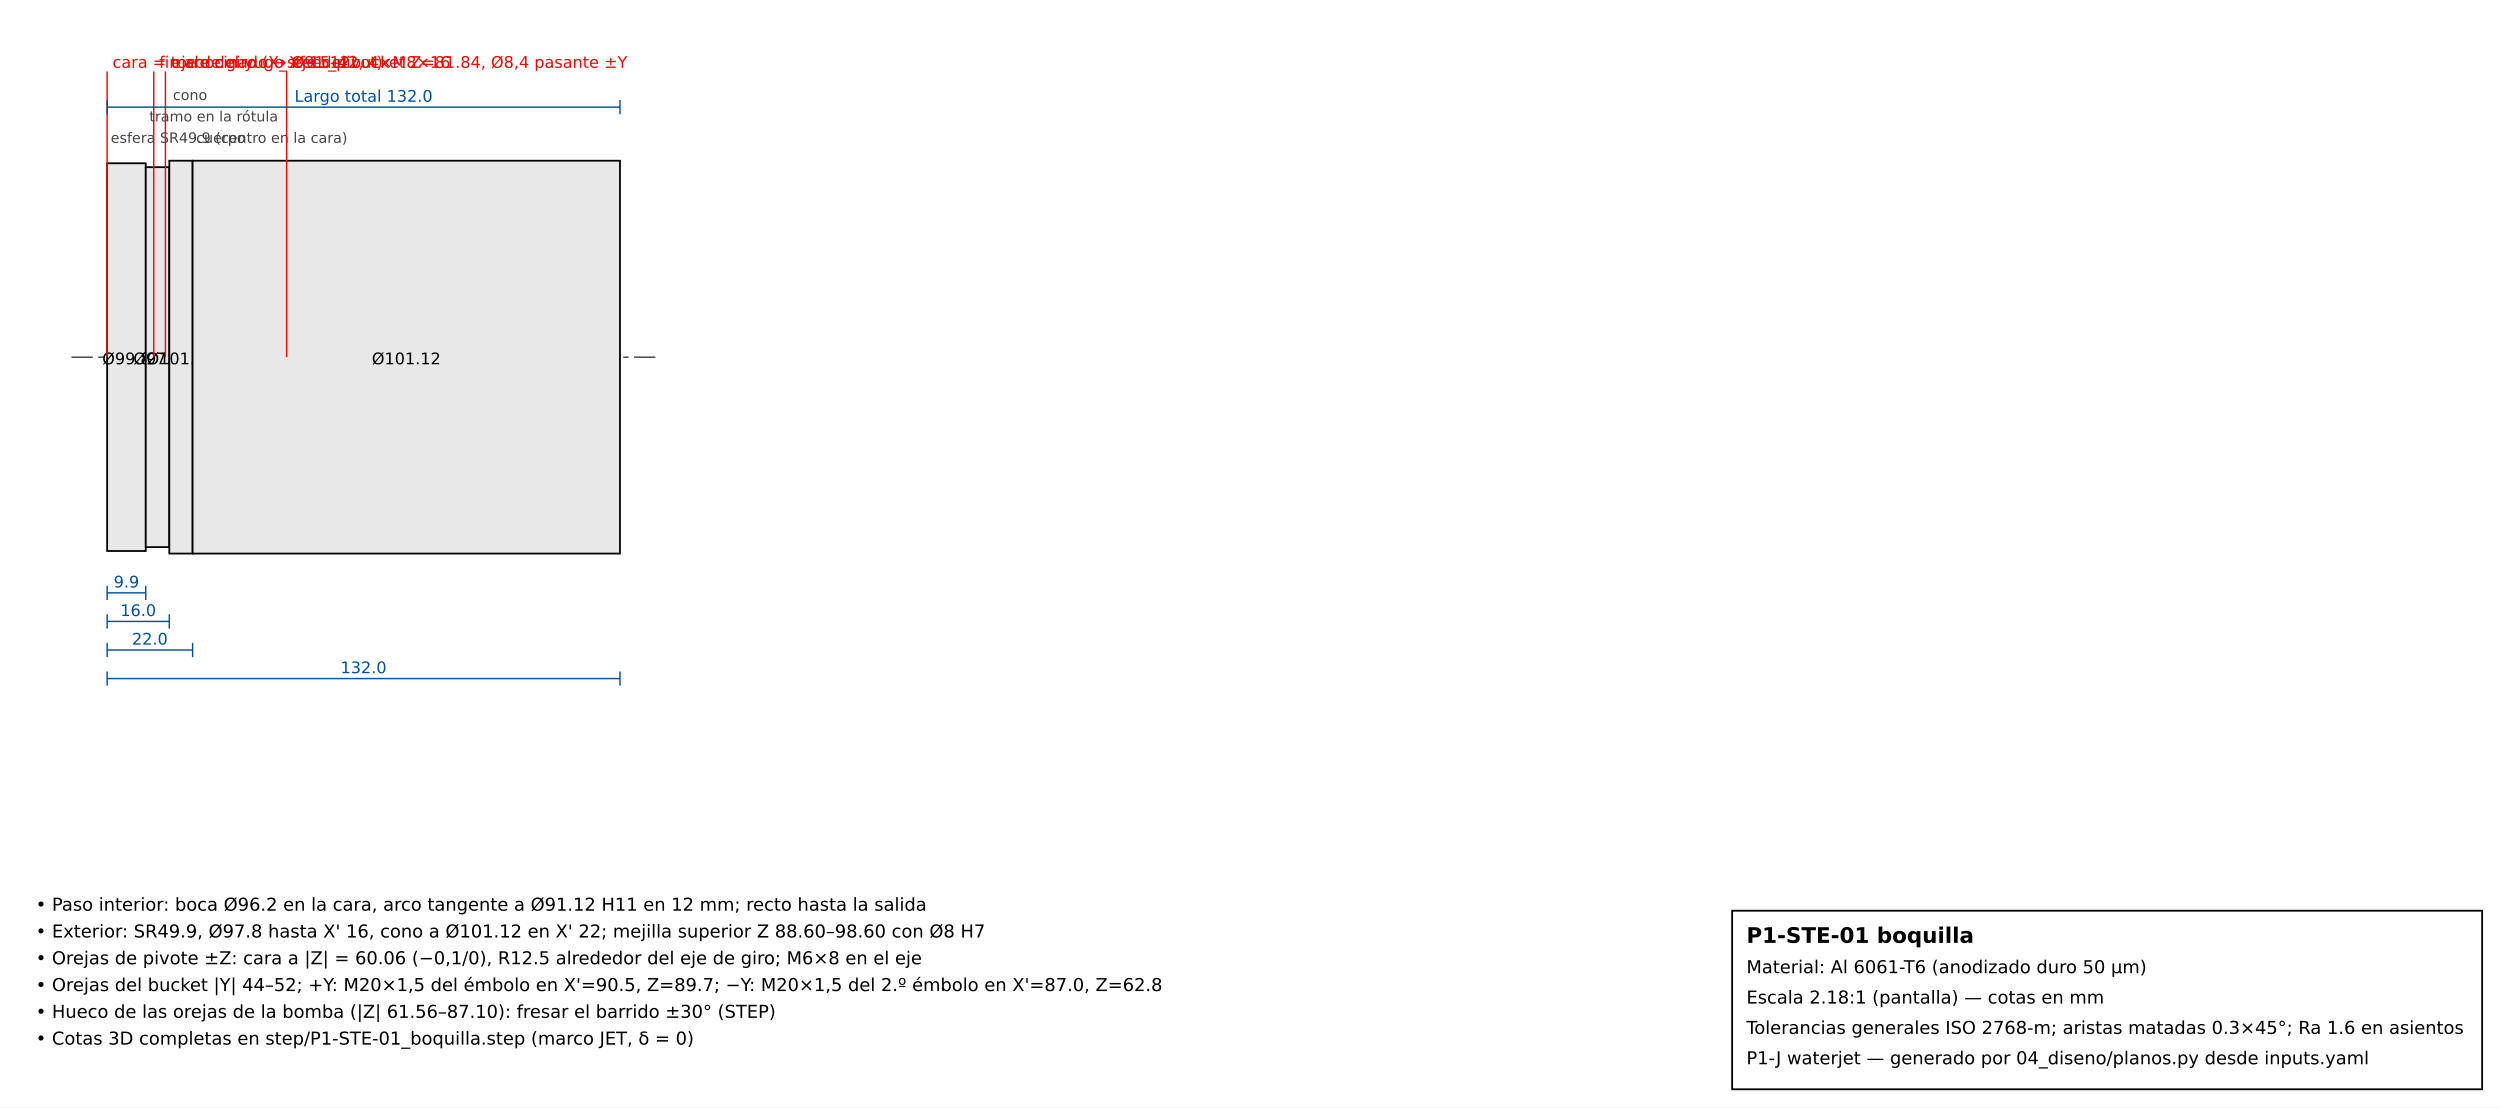
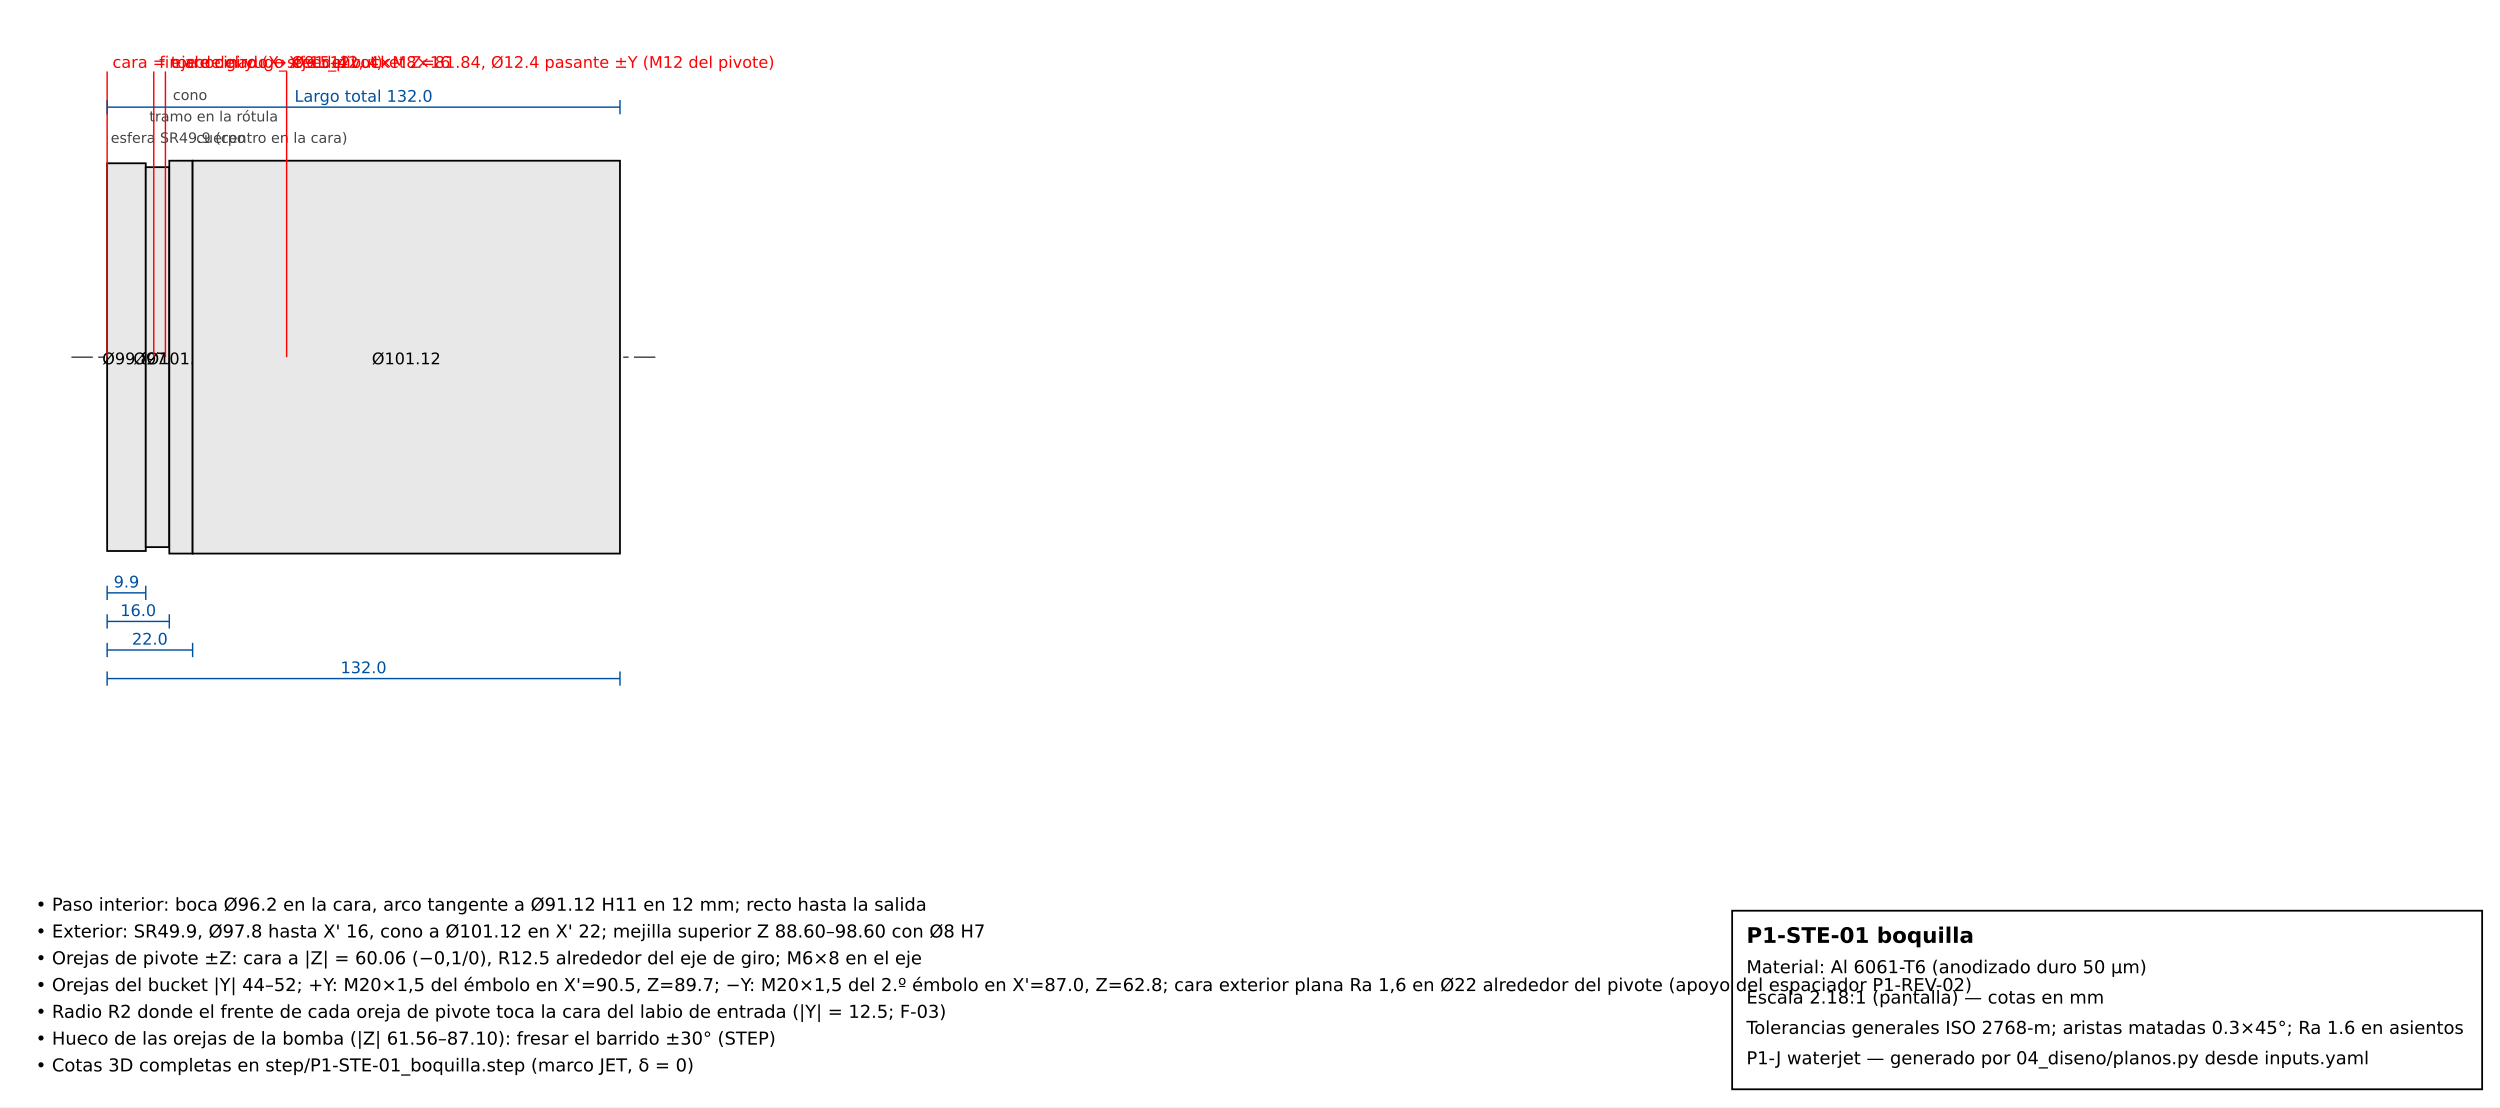
<svg xmlns="http://www.w3.org/2000/svg" baseProfile="full" height="620" version="1.1" width="1400">
  <defs />
  <rect fill="white" height="620" width="1400" x="0" y="0" />
  <line stroke="black" stroke-dasharray="12,3,3,3" stroke-width="0.6" x1="40" x2="367.184" y1="200" y2="200" />
  <rect fill="#e8e8e8" height="217.128" stroke="black" stroke-width="1" width="21.626" x="60" y="91.436" />
  <text font-family="DejaVu Sans" font-size="9" text-anchor="middle" x="70.813" y="204">Ø99.8</text>
  <line stroke="#0050a0" stroke-width="0.8" x1="60" x2="81.626" y1="332.0" y2="332.0" />
  <line stroke="#0050a0" stroke-width="0.8" x1="60" x2="60" y1="328.0" y2="336.0" />
  <line stroke="#0050a0" stroke-width="0.8" x1="81.626" x2="81.626" y1="328.0" y2="336.0" />
  <text fill="#0050a0" font-family="DejaVu Sans" font-size="9" text-anchor="middle" x="70.813" y="329.0">9.9</text>
  <text fill="#444" font-family="DejaVu Sans" font-size="8" x="62" y="80.0">esfera SR49.9 (centro en la cara)</text>
  <rect fill="#e8e8e8" height="212.777" stroke="black" stroke-width="1" width="13.184" x="81.626" y="93.612" />
  <text font-family="DejaVu Sans" font-size="9" text-anchor="middle" x="88.218" y="204">Ø97.8</text>
  <line stroke="#0050a0" stroke-width="0.8" x1="60" x2="94.81" y1="348.0" y2="348.0" />
  <line stroke="#0050a0" stroke-width="0.8" x1="60" x2="60" y1="344.0" y2="352.0" />
  <line stroke="#0050a0" stroke-width="0.8" x1="94.81" x2="94.81" y1="344.0" y2="352.0" />
  <text fill="#0050a0" font-family="DejaVu Sans" font-size="9" text-anchor="middle" x="77.405" y="345.0">16.0</text>
  <text fill="#444" font-family="DejaVu Sans" font-size="8" x="83.626" y="68.0">tramo en la rótula</text>
  <rect fill="#e8e8e8" height="220.0" stroke="black" stroke-width="1" width="13.054" x="94.81" y="90.0" />
  <text font-family="DejaVu Sans" font-size="9" text-anchor="middle" x="101.337" y="204">Ø101.12</text>
  <line stroke="#0050a0" stroke-width="0.8" x1="60" x2="107.864" y1="364.0" y2="364.0" />
  <line stroke="#0050a0" stroke-width="0.8" x1="60" x2="60" y1="360.0" y2="368.0" />
  <line stroke="#0050a0" stroke-width="0.8" x1="107.864" x2="107.864" y1="360.0" y2="368.0" />
  <text fill="#0050a0" font-family="DejaVu Sans" font-size="9" text-anchor="middle" x="83.932" y="361.0">22.0</text>
  <text fill="#444" font-family="DejaVu Sans" font-size="8" x="96.81" y="56.0">cono</text>
  <rect fill="#e8e8e8" height="220.0" stroke="black" stroke-width="1" width="239.32" x="107.864" y="90.0" />
  <text font-family="DejaVu Sans" font-size="9" text-anchor="middle" x="227.524" y="204">Ø101.12</text>
  <line stroke="#0050a0" stroke-width="0.8" x1="60" x2="347.184" y1="380.0" y2="380.0" />
  <line stroke="#0050a0" stroke-width="0.8" x1="60" x2="60" y1="376.0" y2="384.0" />
  <line stroke="#0050a0" stroke-width="0.8" x1="347.184" x2="347.184" y1="376.0" y2="384.0" />
  <text fill="#0050a0" font-family="DejaVu Sans" font-size="9" text-anchor="middle" x="203.592" y="377.0">132.0</text>
  <text fill="#444" font-family="DejaVu Sans" font-size="8" x="109.864" y="80.0">cuerpo</text>
  <line stroke="red" stroke-width="0.8" x1="60.0" x2="60.0" y1="40.0" y2="200" />
  <text fill="red" font-family="DejaVu Sans" font-size="9" x="63.0" y="38.0">cara = eje de giro (X_steer_pivot)</text>
  <line stroke="red" stroke-width="0.8" x1="86.108" x2="86.108" y1="40.0" y2="200" />
  <text fill="red" font-family="DejaVu Sans" font-size="9" x="89.108" y="38.0">fin abocinado → Ø91.12</text>
  <line stroke="red" stroke-width="0.8" x1="160.514" x2="160.514" y1="40.0" y2="200" />
-   <text fill="red" font-family="DejaVu Sans" font-size="9" x="163.514" y="38.0">eje del bucket Z=81.84, Ø8,4 pasante ±Y</text>
+   <text fill="red" font-family="DejaVu Sans" font-size="9" x="163.514" y="38.0">eje del bucket Z=81.84, Ø12.4 pasante ±Y (M12 del pivote)</text>
  <line stroke="red" stroke-width="0.8" x1="92.634" x2="92.634" y1="40.0" y2="200" />
  <text fill="red" font-family="DejaVu Sans" font-size="9" x="95.634" y="38.0">torre del yugo X' 15–42, 4×M8×16</text>
  <line stroke="#0050a0" stroke-width="0.8" x1="60" x2="347.184" y1="60" y2="60" />
  <line stroke="#0050a0" stroke-width="0.8" x1="60" x2="60" y1="56" y2="64" />
  <line stroke="#0050a0" stroke-width="0.8" x1="347.184" x2="347.184" y1="56" y2="64" />
  <text fill="#0050a0" font-family="DejaVu Sans" font-size="9" text-anchor="middle" x="203.592" y="57">Largo total 132.0</text>
  <g font-family="DejaVu Sans" font-size="11">
    <rect fill="none" height="100" stroke="black" width="420" x="970" y="510" />
    <text font-size="12" font-weight="bold" x="978" y="528">P1-STE-01  boquilla</text>
    <text font-size="10" font-weight="normal" x="978" y="545">Material: Al 6061-T6 (anodizado duro 50 µm)</text>
    <text font-size="10" font-weight="normal" x="978" y="562">Escala 2.18:1 (pantalla)  —  cotas en mm</text>
    <text font-size="10" font-weight="normal" x="978" y="579">Tolerancias generales ISO 2768-m; aristas matadas 0.3×45°; Ra 1.6 en asientos</text>
    <text font-size="10" font-weight="normal" x="978" y="596">P1-J waterjet — generado por 04_diseno/planos.py desde inputs.yaml</text>
    <text font-size="10" x="20" y="510">• Paso interior: boca Ø96.2 en la cara, arco tangente a Ø91.12 H11 en 12 mm; recto hasta la salida</text>
    <text font-size="10" x="20" y="525">• Exterior: SR49.9, Ø97.8 hasta X' 16, cono a Ø101.12 en X' 22; mejilla superior Z 88.60–98.60 con Ø8 H7</text>
    <text font-size="10" x="20" y="540">• Orejas de pivote ±Z: cara a |Z| = 60.06 (−0,1/0), R12.5 alrededor del eje de giro; M6×8 en el eje</text>
-     <text font-size="10" x="20" y="555">• Orejas del bucket |Y| 44–52; +Y: M20×1,5 del émbolo en X'=90.5, Z=89.7; −Y: M20×1,5 del 2.º émbolo en X'=87.0, Z=62.8</text>
-     <text font-size="10" x="20" y="570">• Hueco de las orejas de la bomba (|Z| 61.56–87.10): fresar el barrido ±30° (STEP)</text>
-     <text font-size="10" x="20" y="585">• Cotas 3D completas en step/P1-STE-01_boquilla.step (marco JET, δ = 0)</text>
+     <text font-size="10" x="20" y="555">• Orejas del bucket |Y| 44–52; +Y: M20×1,5 del émbolo en X'=90.5, Z=89.7; −Y: M20×1,5 del 2.º émbolo en X'=87.0, Z=62.8; cara exterior plana Ra 1,6 en Ø22 alrededor del pivote (apoyo del espaciador P1-REV-02)</text>
+     <text font-size="10" x="20" y="570">• Radio R2 donde el frente de cada oreja de pivote toca la cara del labio de entrada (|Y| = 12.5; F-03)</text>
+     <text font-size="10" x="20" y="585">• Hueco de las orejas de la bomba (|Z| 61.56–87.10): fresar el barrido ±30° (STEP)</text>
+     <text font-size="10" x="20" y="600">• Cotas 3D completas en step/P1-STE-01_boquilla.step (marco JET, δ = 0)</text>
  </g>
</svg>
